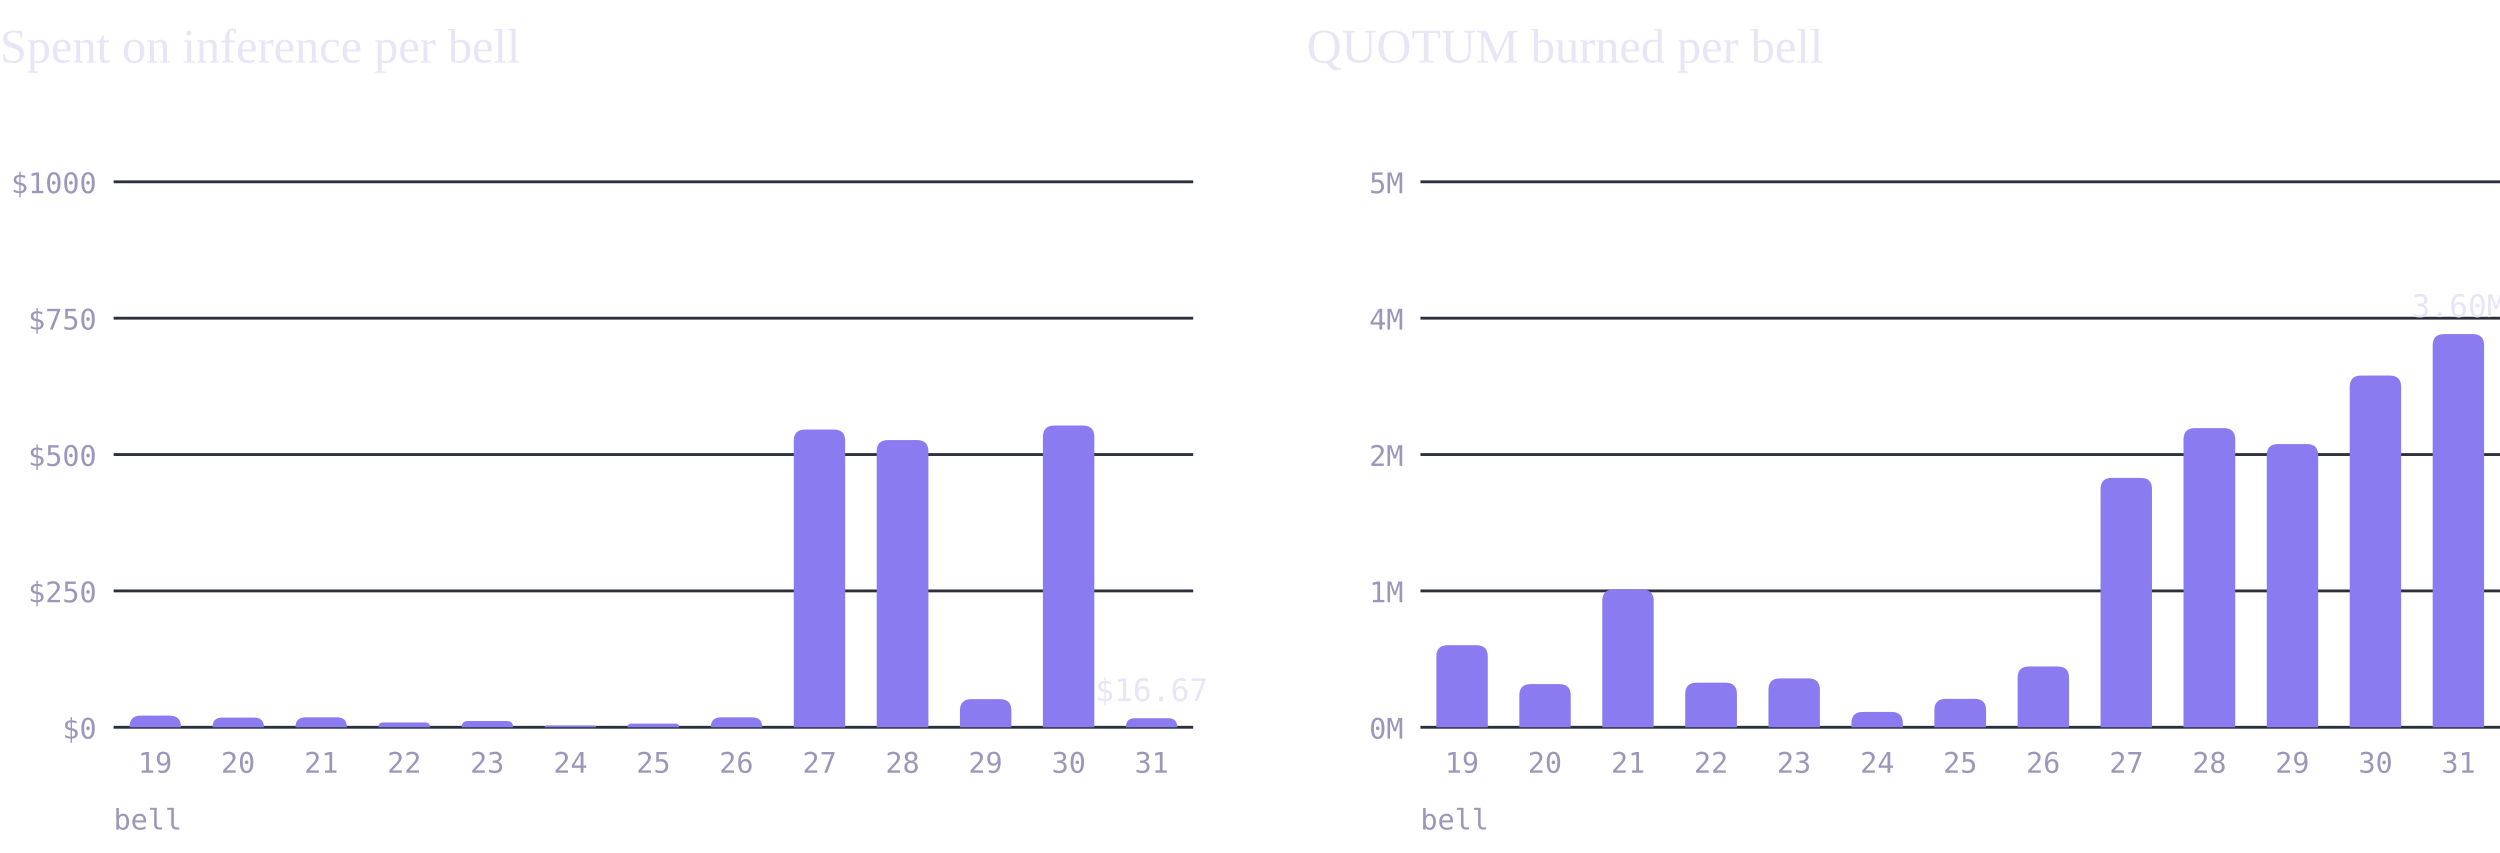
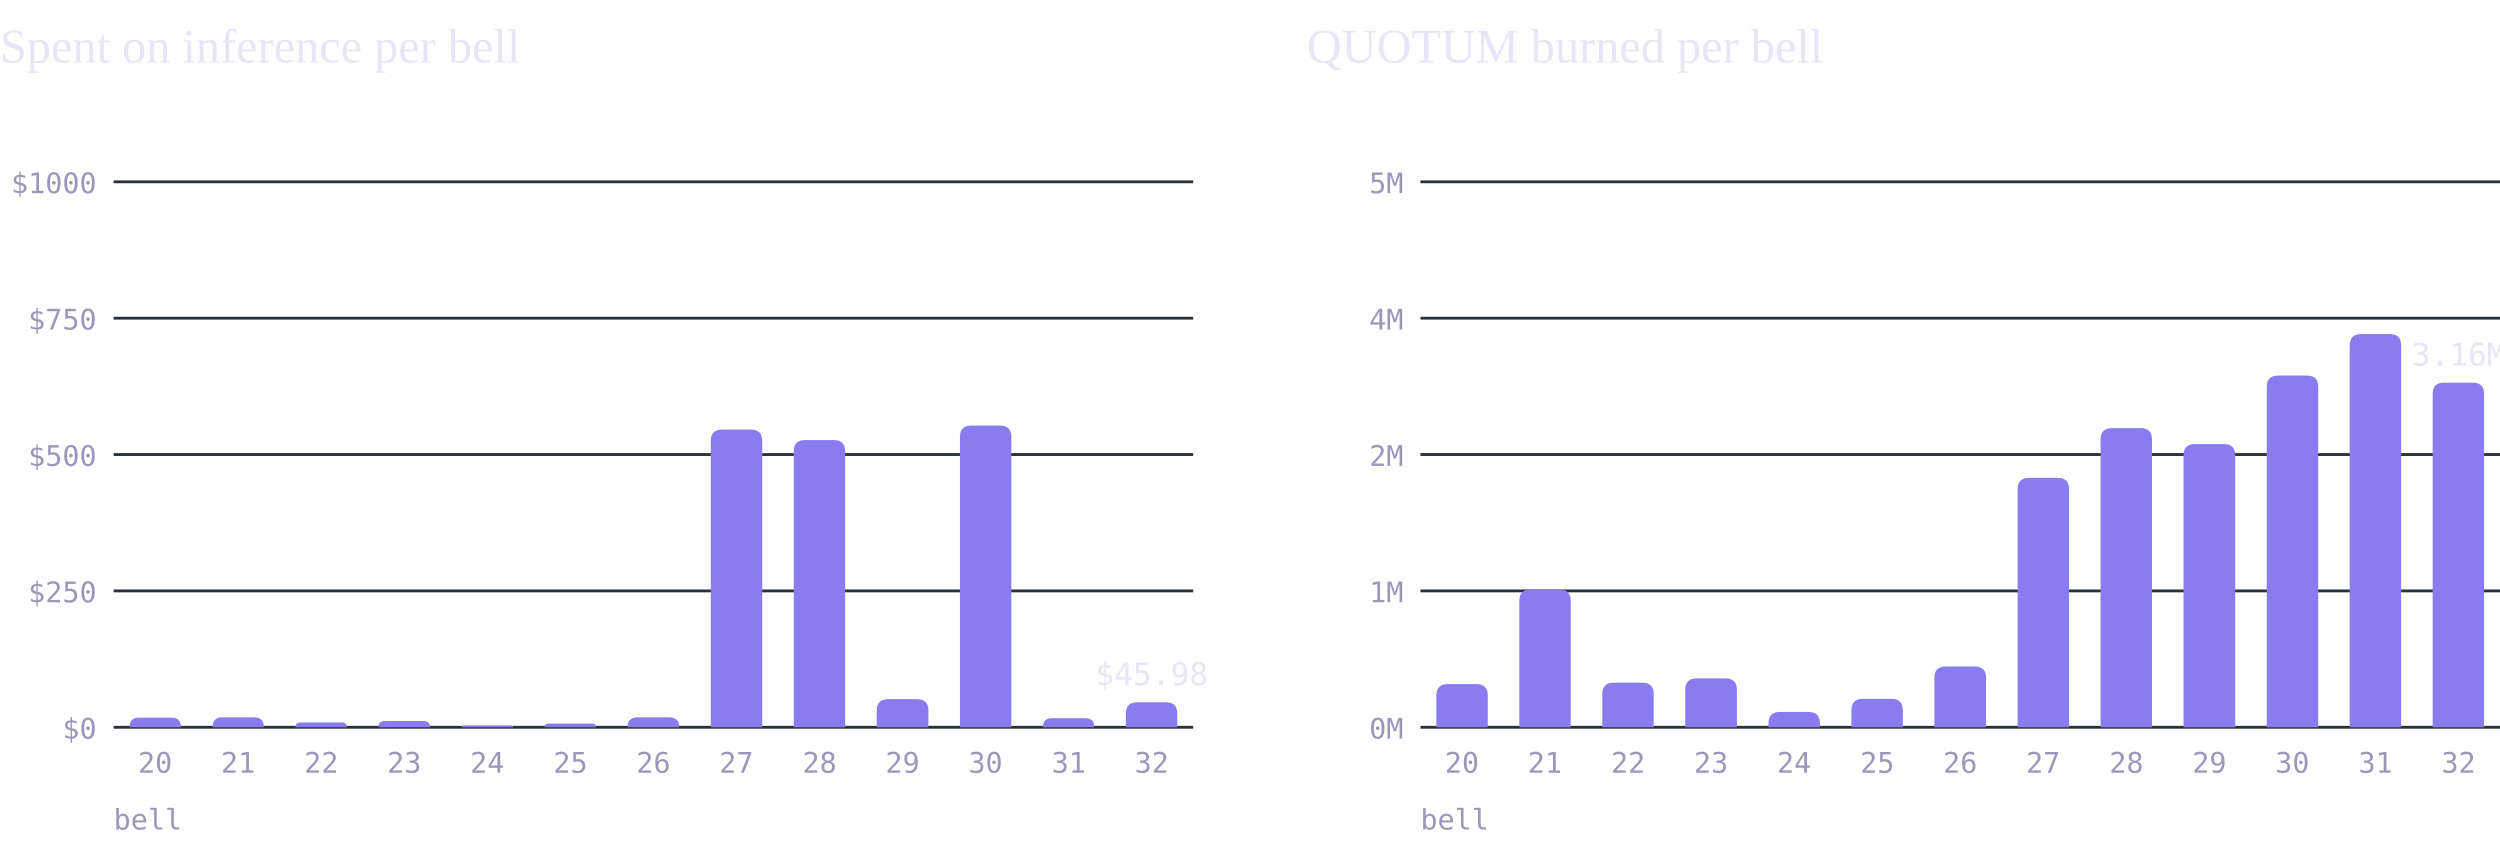
- <svg xmlns="http://www.w3.org/2000/svg" viewBox="0 0 880 300" width="880" height="300" role="img" aria-label="quotum bells 1 to 31: inference spent and QUOTUM burned per bell">
+ <svg xmlns="http://www.w3.org/2000/svg" viewBox="0 0 880 300" width="880" height="300" role="img" aria-label="quotum bells 1 to 32: inference spent and QUOTUM burned per bell">
  <text x="0" y="22" font-family="Georgia,'Times New Roman',serif" font-size="17" fill="#e8e5f7">Spent on inference per bell</text>
  <line x1="40" x2="420" y1="256.0" y2="256.0" stroke="#2a2f3a" stroke-width="1" />
  <text x="34" y="260.0" text-anchor="end" font-family="ui-monospace,SFMono-Regular,Menlo,monospace" font-size="10" fill="#9c97ba">$0</text>
  <line x1="40" x2="420" y1="208.0" y2="208.0" stroke="#2a2f3a" stroke-width="1" />
  <text x="34" y="212.0" text-anchor="end" font-family="ui-monospace,SFMono-Regular,Menlo,monospace" font-size="10" fill="#9c97ba">$250</text>
  <line x1="40" x2="420" y1="160.0" y2="160.0" stroke="#2a2f3a" stroke-width="1" />
  <text x="34" y="164.0" text-anchor="end" font-family="ui-monospace,SFMono-Regular,Menlo,monospace" font-size="10" fill="#9c97ba">$500</text>
  <line x1="40" x2="420" y1="112.0" y2="112.0" stroke="#2a2f3a" stroke-width="1" />
  <text x="34" y="116.0" text-anchor="end" font-family="ui-monospace,SFMono-Regular,Menlo,monospace" font-size="10" fill="#9c97ba">$750</text>
  <line x1="40" x2="420" y1="64.0" y2="64.0" stroke="#2a2f3a" stroke-width="1" />
  <text x="34" y="68.0" text-anchor="end" font-family="ui-monospace,SFMono-Regular,Menlo,monospace" font-size="10" fill="#9c97ba">$1000</text>
-   <path d="M45.6,256.0 V255.9 Q45.6,251.9 49.6,251.9 H59.7 Q63.7,251.9 63.7,255.9 V256.0 Z" fill="#8a7cf0" />
-   <text x="54.6" y="272" text-anchor="middle" font-family="ui-monospace,SFMono-Regular,Menlo,monospace" font-size="10" fill="#9c97ba">19</text>
-   <path d="M74.8,256.0 V256.0 Q74.8,252.6 78.1,252.6 H89.5 Q92.9,252.6 92.9,256.0 V256.0 Z" fill="#8a7cf0" />
-   <text x="83.8" y="272" text-anchor="middle" font-family="ui-monospace,SFMono-Regular,Menlo,monospace" font-size="10" fill="#9c97ba">20</text>
-   <path d="M104.0,256.0 V256.0 Q104.0,252.5 107.5,252.5 H118.7 Q122.1,252.5 122.1,256.0 V256.0 Z" fill="#8a7cf0" />
-   <text x="113.1" y="272" text-anchor="middle" font-family="ui-monospace,SFMono-Regular,Menlo,monospace" font-size="10" fill="#9c97ba">21</text>
-   <path d="M133.2,256.0 V256.0 Q133.2,254.3 135.0,254.3 H149.6 Q151.4,254.3 151.4,256.0 V256.0 Z" fill="#8a7cf0" />
-   <text x="142.3" y="272" text-anchor="middle" font-family="ui-monospace,SFMono-Regular,Menlo,monospace" font-size="10" fill="#9c97ba">22</text>
-   <path d="M162.5,256.0 V256.0 Q162.5,253.8 164.7,253.8 H178.4 Q180.6,253.8 180.6,256.0 V256.0 Z" fill="#8a7cf0" />
-   <text x="171.5" y="272" text-anchor="middle" font-family="ui-monospace,SFMono-Regular,Menlo,monospace" font-size="10" fill="#9c97ba">23</text>
-   <path d="M191.7,256.0 V256.0 Q191.7,255.4 192.3,255.4 H209.2 Q209.8,255.4 209.8,256.0 V256.0 Z" fill="#8a7cf0" />
-   <text x="200.8" y="272" text-anchor="middle" font-family="ui-monospace,SFMono-Regular,Menlo,monospace" font-size="10" fill="#9c97ba">24</text>
-   <path d="M220.9,256.0 V256.0 Q220.9,254.7 222.2,254.7 H237.8 Q239.1,254.7 239.1,256.0 V256.0 Z" fill="#8a7cf0" />
-   <text x="230.0" y="272" text-anchor="middle" font-family="ui-monospace,SFMono-Regular,Menlo,monospace" font-size="10" fill="#9c97ba">25</text>
-   <path d="M250.2,256.0 V256.0 Q250.2,252.5 253.7,252.5 H264.7 Q268.3,252.5 268.3,256.0 V256.0 Z" fill="#8a7cf0" />
-   <text x="259.2" y="272" text-anchor="middle" font-family="ui-monospace,SFMono-Regular,Menlo,monospace" font-size="10" fill="#9c97ba">26</text>
-   <path d="M279.4,256.0 V155.2 Q279.4,151.2 283.4,151.2 H293.5 Q297.5,151.2 297.5,155.2 V256.0 Z" fill="#8a7cf0" />
-   <text x="288.5" y="272" text-anchor="middle" font-family="ui-monospace,SFMono-Regular,Menlo,monospace" font-size="10" fill="#9c97ba">27</text>
-   <path d="M308.6,256.0 V158.9 Q308.6,154.9 312.6,154.9 H322.8 Q326.8,154.9 326.8,158.9 V256.0 Z" fill="#8a7cf0" />
-   <text x="317.7" y="272" text-anchor="middle" font-family="ui-monospace,SFMono-Regular,Menlo,monospace" font-size="10" fill="#9c97ba">28</text>
-   <path d="M337.9,256.0 V250.1 Q337.9,246.1 341.9,246.1 H352.0 Q356.0,246.1 356.0,250.1 V256.0 Z" fill="#8a7cf0" />
-   <text x="346.9" y="272" text-anchor="middle" font-family="ui-monospace,SFMono-Regular,Menlo,monospace" font-size="10" fill="#9c97ba">29</text>
-   <path d="M367.1,256.0 V153.8 Q367.1,149.8 371.1,149.8 H381.2 Q385.2,149.8 385.2,153.8 V256.0 Z" fill="#8a7cf0" />
-   <text x="376.2" y="272" text-anchor="middle" font-family="ui-monospace,SFMono-Regular,Menlo,monospace" font-size="10" fill="#9c97ba">30</text>
-   <path d="M396.3,256.0 V256.0 Q396.3,252.8 399.5,252.8 H411.2 Q414.4,252.8 414.4,256.0 V256.0 Z" fill="#8a7cf0" />
-   <text x="405.4" y="272" text-anchor="middle" font-family="ui-monospace,SFMono-Regular,Menlo,monospace" font-size="10" fill="#9c97ba">31</text>
-   <text x="405.4" y="246.8" text-anchor="middle" font-family="ui-monospace,SFMono-Regular,Menlo,monospace" font-size="11" fill="#e8e5f7">$16.67</text>
+   <path d="M45.6,256.0 V256.0 Q45.6,252.6 48.9,252.6 H60.3 Q63.7,252.6 63.7,256.0 V256.0 Z" fill="#8a7cf0" />
+   <text x="54.6" y="272" text-anchor="middle" font-family="ui-monospace,SFMono-Regular,Menlo,monospace" font-size="10" fill="#9c97ba">20</text>
+   <path d="M74.8,256.0 V256.0 Q74.8,252.5 78.3,252.5 H89.4 Q92.9,252.5 92.9,256.0 V256.0 Z" fill="#8a7cf0" />
+   <text x="83.8" y="272" text-anchor="middle" font-family="ui-monospace,SFMono-Regular,Menlo,monospace" font-size="10" fill="#9c97ba">21</text>
+   <path d="M104.0,256.0 V256.0 Q104.0,254.3 105.8,254.3 H120.4 Q122.1,254.3 122.1,256.0 V256.0 Z" fill="#8a7cf0" />
+   <text x="113.1" y="272" text-anchor="middle" font-family="ui-monospace,SFMono-Regular,Menlo,monospace" font-size="10" fill="#9c97ba">22</text>
+   <path d="M133.2,256.0 V256.0 Q133.2,253.8 135.5,253.8 H149.1 Q151.4,253.8 151.4,256.0 V256.0 Z" fill="#8a7cf0" />
+   <text x="142.3" y="272" text-anchor="middle" font-family="ui-monospace,SFMono-Regular,Menlo,monospace" font-size="10" fill="#9c97ba">23</text>
+   <path d="M162.5,256.0 V256.0 Q162.5,255.4 163.1,255.4 H180.0 Q180.6,255.4 180.6,256.0 V256.0 Z" fill="#8a7cf0" />
+   <text x="171.5" y="272" text-anchor="middle" font-family="ui-monospace,SFMono-Regular,Menlo,monospace" font-size="10" fill="#9c97ba">24</text>
+   <path d="M191.7,256.0 V256.0 Q191.7,254.7 193.0,254.7 H208.5 Q209.8,254.7 209.8,256.0 V256.0 Z" fill="#8a7cf0" />
+   <text x="200.8" y="272" text-anchor="middle" font-family="ui-monospace,SFMono-Regular,Menlo,monospace" font-size="10" fill="#9c97ba">25</text>
+   <path d="M220.9,256.0 V256.0 Q220.9,252.5 224.5,252.5 H235.5 Q239.1,252.5 239.1,256.0 V256.0 Z" fill="#8a7cf0" />
+   <text x="230.0" y="272" text-anchor="middle" font-family="ui-monospace,SFMono-Regular,Menlo,monospace" font-size="10" fill="#9c97ba">26</text>
+   <path d="M250.2,256.0 V155.2 Q250.2,151.2 254.2,151.2 H264.3 Q268.3,151.2 268.3,155.2 V256.0 Z" fill="#8a7cf0" />
+   <text x="259.2" y="272" text-anchor="middle" font-family="ui-monospace,SFMono-Regular,Menlo,monospace" font-size="10" fill="#9c97ba">27</text>
+   <path d="M279.4,256.0 V158.9 Q279.4,154.9 283.4,154.9 H293.5 Q297.5,154.9 297.5,158.9 V256.0 Z" fill="#8a7cf0" />
+   <text x="288.5" y="272" text-anchor="middle" font-family="ui-monospace,SFMono-Regular,Menlo,monospace" font-size="10" fill="#9c97ba">28</text>
+   <path d="M308.6,256.0 V250.1 Q308.6,246.1 312.6,246.1 H322.8 Q326.8,246.1 326.8,250.1 V256.0 Z" fill="#8a7cf0" />
+   <text x="317.7" y="272" text-anchor="middle" font-family="ui-monospace,SFMono-Regular,Menlo,monospace" font-size="10" fill="#9c97ba">29</text>
+   <path d="M337.9,256.0 V153.8 Q337.9,149.8 341.9,149.8 H352.0 Q356.0,149.8 356.0,153.8 V256.0 Z" fill="#8a7cf0" />
+   <text x="346.9" y="272" text-anchor="middle" font-family="ui-monospace,SFMono-Regular,Menlo,monospace" font-size="10" fill="#9c97ba">30</text>
+   <path d="M367.1,256.0 V256.0 Q367.1,252.8 370.3,252.8 H382.0 Q385.2,252.8 385.2,256.0 V256.0 Z" fill="#8a7cf0" />
+   <text x="376.2" y="272" text-anchor="middle" font-family="ui-monospace,SFMono-Regular,Menlo,monospace" font-size="10" fill="#9c97ba">31</text>
+   <path d="M396.3,256.0 V251.2 Q396.3,247.2 400.3,247.2 H410.4 Q414.4,247.2 414.4,251.2 V256.0 Z" fill="#8a7cf0" />
+   <text x="405.4" y="272" text-anchor="middle" font-family="ui-monospace,SFMono-Regular,Menlo,monospace" font-size="10" fill="#9c97ba">32</text>
+   <text x="405.4" y="241.2" text-anchor="middle" font-family="ui-monospace,SFMono-Regular,Menlo,monospace" font-size="11" fill="#e8e5f7">$45.98</text>
  <text x="40" y="292" font-family="ui-monospace,SFMono-Regular,Menlo,monospace" font-size="10" fill="#9c97ba">bell</text>
  <text x="460" y="22" font-family="Georgia,'Times New Roman',serif" font-size="17" fill="#e8e5f7">QUOTUM burned per bell</text>
  <line x1="500" x2="880" y1="256.0" y2="256.0" stroke="#2a2f3a" stroke-width="1" />
  <text x="494" y="260.0" text-anchor="end" font-family="ui-monospace,SFMono-Regular,Menlo,monospace" font-size="10" fill="#9c97ba">0M</text>
  <line x1="500" x2="880" y1="208.0" y2="208.0" stroke="#2a2f3a" stroke-width="1" />
  <text x="494" y="212.0" text-anchor="end" font-family="ui-monospace,SFMono-Regular,Menlo,monospace" font-size="10" fill="#9c97ba">1M</text>
  <line x1="500" x2="880" y1="160.0" y2="160.0" stroke="#2a2f3a" stroke-width="1" />
  <text x="494" y="164.0" text-anchor="end" font-family="ui-monospace,SFMono-Regular,Menlo,monospace" font-size="10" fill="#9c97ba">2M</text>
  <line x1="500" x2="880" y1="112.0" y2="112.0" stroke="#2a2f3a" stroke-width="1" />
  <text x="494" y="116.0" text-anchor="end" font-family="ui-monospace,SFMono-Regular,Menlo,monospace" font-size="10" fill="#9c97ba">4M</text>
  <line x1="500" x2="880" y1="64.0" y2="64.0" stroke="#2a2f3a" stroke-width="1" />
  <text x="494" y="68.0" text-anchor="end" font-family="ui-monospace,SFMono-Regular,Menlo,monospace" font-size="10" fill="#9c97ba">5M</text>
-   <path d="M505.6,256.0 V231.1 Q505.6,227.1 509.6,227.1 H519.7 Q523.7,227.1 523.7,231.1 V256.0 Z" fill="#8a7cf0" />
-   <text x="514.6" y="272" text-anchor="middle" font-family="ui-monospace,SFMono-Regular,Menlo,monospace" font-size="10" fill="#9c97ba">19</text>
-   <path d="M534.8,256.0 V244.8 Q534.8,240.8 538.8,240.8 H548.9 Q552.9,240.8 552.9,244.8 V256.0 Z" fill="#8a7cf0" />
-   <text x="543.8" y="272" text-anchor="middle" font-family="ui-monospace,SFMono-Regular,Menlo,monospace" font-size="10" fill="#9c97ba">20</text>
-   <path d="M564.0,256.0 V211.5 Q564.0,207.5 568.0,207.5 H578.1 Q582.1,207.5 582.1,211.5 V256.0 Z" fill="#8a7cf0" />
-   <text x="573.1" y="272" text-anchor="middle" font-family="ui-monospace,SFMono-Regular,Menlo,monospace" font-size="10" fill="#9c97ba">21</text>
-   <path d="M593.2,256.0 V244.3 Q593.2,240.3 597.2,240.3 H607.4 Q611.4,240.3 611.4,244.3 V256.0 Z" fill="#8a7cf0" />
-   <text x="602.3" y="272" text-anchor="middle" font-family="ui-monospace,SFMono-Regular,Menlo,monospace" font-size="10" fill="#9c97ba">22</text>
-   <path d="M622.5,256.0 V242.8 Q622.5,238.8 626.5,238.8 H636.6 Q640.6,238.8 640.6,242.8 V256.0 Z" fill="#8a7cf0" />
-   <text x="631.5" y="272" text-anchor="middle" font-family="ui-monospace,SFMono-Regular,Menlo,monospace" font-size="10" fill="#9c97ba">23</text>
-   <path d="M651.7,256.0 V254.6 Q651.7,250.6 655.7,250.6 H665.8 Q669.8,250.6 669.8,254.6 V256.0 Z" fill="#8a7cf0" />
-   <text x="660.8" y="272" text-anchor="middle" font-family="ui-monospace,SFMono-Regular,Menlo,monospace" font-size="10" fill="#9c97ba">24</text>
-   <path d="M680.9,256.0 V250.0 Q680.9,246.0 684.9,246.0 H695.1 Q699.1,246.0 699.1,250.0 V256.0 Z" fill="#8a7cf0" />
-   <text x="690.0" y="272" text-anchor="middle" font-family="ui-monospace,SFMono-Regular,Menlo,monospace" font-size="10" fill="#9c97ba">25</text>
-   <path d="M710.2,256.0 V238.6 Q710.2,234.6 714.2,234.6 H724.3 Q728.3,234.6 728.3,238.6 V256.0 Z" fill="#8a7cf0" />
-   <text x="719.2" y="272" text-anchor="middle" font-family="ui-monospace,SFMono-Regular,Menlo,monospace" font-size="10" fill="#9c97ba">26</text>
-   <path d="M739.4,256.0 V172.2 Q739.4,168.2 743.4,168.2 H753.5 Q757.5,168.2 757.5,172.2 V256.0 Z" fill="#8a7cf0" />
-   <text x="748.5" y="272" text-anchor="middle" font-family="ui-monospace,SFMono-Regular,Menlo,monospace" font-size="10" fill="#9c97ba">27</text>
-   <path d="M768.6,256.0 V154.7 Q768.6,150.7 772.6,150.7 H782.8 Q786.8,150.7 786.8,154.7 V256.0 Z" fill="#8a7cf0" />
-   <text x="777.7" y="272" text-anchor="middle" font-family="ui-monospace,SFMono-Regular,Menlo,monospace" font-size="10" fill="#9c97ba">28</text>
-   <path d="M797.9,256.0 V160.3 Q797.9,156.3 801.9,156.3 H812.0 Q816.0,156.3 816.0,160.3 V256.0 Z" fill="#8a7cf0" />
-   <text x="806.9" y="272" text-anchor="middle" font-family="ui-monospace,SFMono-Regular,Menlo,monospace" font-size="10" fill="#9c97ba">29</text>
-   <path d="M827.1,256.0 V136.2 Q827.1,132.2 831.1,132.2 H841.2 Q845.2,132.2 845.2,136.2 V256.0 Z" fill="#8a7cf0" />
-   <text x="836.2" y="272" text-anchor="middle" font-family="ui-monospace,SFMono-Regular,Menlo,monospace" font-size="10" fill="#9c97ba">30</text>
-   <path d="M856.3,256.0 V121.6 Q856.3,117.6 860.3,117.6 H870.4 Q874.4,117.6 874.4,121.6 V256.0 Z" fill="#8a7cf0" />
-   <text x="865.4" y="272" text-anchor="middle" font-family="ui-monospace,SFMono-Regular,Menlo,monospace" font-size="10" fill="#9c97ba">31</text>
-   <text x="865.4" y="111.6" text-anchor="middle" font-family="ui-monospace,SFMono-Regular,Menlo,monospace" font-size="11" fill="#e8e5f7">3.60M</text>
+   <path d="M505.6,256.0 V244.8 Q505.6,240.8 509.6,240.8 H519.7 Q523.7,240.8 523.7,244.8 V256.0 Z" fill="#8a7cf0" />
+   <text x="514.6" y="272" text-anchor="middle" font-family="ui-monospace,SFMono-Regular,Menlo,monospace" font-size="10" fill="#9c97ba">20</text>
+   <path d="M534.8,256.0 V211.5 Q534.8,207.5 538.8,207.5 H548.9 Q552.9,207.5 552.9,211.5 V256.0 Z" fill="#8a7cf0" />
+   <text x="543.8" y="272" text-anchor="middle" font-family="ui-monospace,SFMono-Regular,Menlo,monospace" font-size="10" fill="#9c97ba">21</text>
+   <path d="M564.0,256.0 V244.3 Q564.0,240.3 568.0,240.3 H578.1 Q582.1,240.3 582.1,244.3 V256.0 Z" fill="#8a7cf0" />
+   <text x="573.1" y="272" text-anchor="middle" font-family="ui-monospace,SFMono-Regular,Menlo,monospace" font-size="10" fill="#9c97ba">22</text>
+   <path d="M593.2,256.0 V242.8 Q593.2,238.8 597.2,238.8 H607.4 Q611.4,238.8 611.4,242.8 V256.0 Z" fill="#8a7cf0" />
+   <text x="602.3" y="272" text-anchor="middle" font-family="ui-monospace,SFMono-Regular,Menlo,monospace" font-size="10" fill="#9c97ba">23</text>
+   <path d="M622.5,256.0 V254.6 Q622.5,250.6 626.5,250.6 H636.6 Q640.6,250.6 640.6,254.6 V256.0 Z" fill="#8a7cf0" />
+   <text x="631.5" y="272" text-anchor="middle" font-family="ui-monospace,SFMono-Regular,Menlo,monospace" font-size="10" fill="#9c97ba">24</text>
+   <path d="M651.7,256.0 V250.0 Q651.7,246.0 655.7,246.0 H665.8 Q669.8,246.0 669.8,250.0 V256.0 Z" fill="#8a7cf0" />
+   <text x="660.8" y="272" text-anchor="middle" font-family="ui-monospace,SFMono-Regular,Menlo,monospace" font-size="10" fill="#9c97ba">25</text>
+   <path d="M680.9,256.0 V238.6 Q680.9,234.6 684.9,234.6 H695.1 Q699.1,234.6 699.1,238.6 V256.0 Z" fill="#8a7cf0" />
+   <text x="690.0" y="272" text-anchor="middle" font-family="ui-monospace,SFMono-Regular,Menlo,monospace" font-size="10" fill="#9c97ba">26</text>
+   <path d="M710.2,256.0 V172.2 Q710.2,168.2 714.2,168.2 H724.3 Q728.3,168.2 728.3,172.2 V256.0 Z" fill="#8a7cf0" />
+   <text x="719.2" y="272" text-anchor="middle" font-family="ui-monospace,SFMono-Regular,Menlo,monospace" font-size="10" fill="#9c97ba">27</text>
+   <path d="M739.4,256.0 V154.7 Q739.4,150.7 743.4,150.7 H753.5 Q757.5,150.7 757.5,154.7 V256.0 Z" fill="#8a7cf0" />
+   <text x="748.5" y="272" text-anchor="middle" font-family="ui-monospace,SFMono-Regular,Menlo,monospace" font-size="10" fill="#9c97ba">28</text>
+   <path d="M768.6,256.0 V160.3 Q768.6,156.3 772.6,156.3 H782.8 Q786.8,156.3 786.8,160.3 V256.0 Z" fill="#8a7cf0" />
+   <text x="777.7" y="272" text-anchor="middle" font-family="ui-monospace,SFMono-Regular,Menlo,monospace" font-size="10" fill="#9c97ba">29</text>
+   <path d="M797.9,256.0 V136.2 Q797.9,132.2 801.9,132.2 H812.0 Q816.0,132.2 816.0,136.2 V256.0 Z" fill="#8a7cf0" />
+   <text x="806.9" y="272" text-anchor="middle" font-family="ui-monospace,SFMono-Regular,Menlo,monospace" font-size="10" fill="#9c97ba">30</text>
+   <path d="M827.1,256.0 V121.6 Q827.1,117.6 831.1,117.6 H841.2 Q845.2,117.6 845.2,121.6 V256.0 Z" fill="#8a7cf0" />
+   <text x="836.2" y="272" text-anchor="middle" font-family="ui-monospace,SFMono-Regular,Menlo,monospace" font-size="10" fill="#9c97ba">31</text>
+   <path d="M856.3,256.0 V138.7 Q856.3,134.7 860.3,134.7 H870.4 Q874.4,134.7 874.4,138.7 V256.0 Z" fill="#8a7cf0" />
+   <text x="865.4" y="272" text-anchor="middle" font-family="ui-monospace,SFMono-Regular,Menlo,monospace" font-size="10" fill="#9c97ba">32</text>
+   <text x="865.4" y="128.7" text-anchor="middle" font-family="ui-monospace,SFMono-Regular,Menlo,monospace" font-size="11" fill="#e8e5f7">3.16M</text>
  <text x="500" y="292" font-family="ui-monospace,SFMono-Regular,Menlo,monospace" font-size="10" fill="#9c97ba">bell</text>
</svg>
